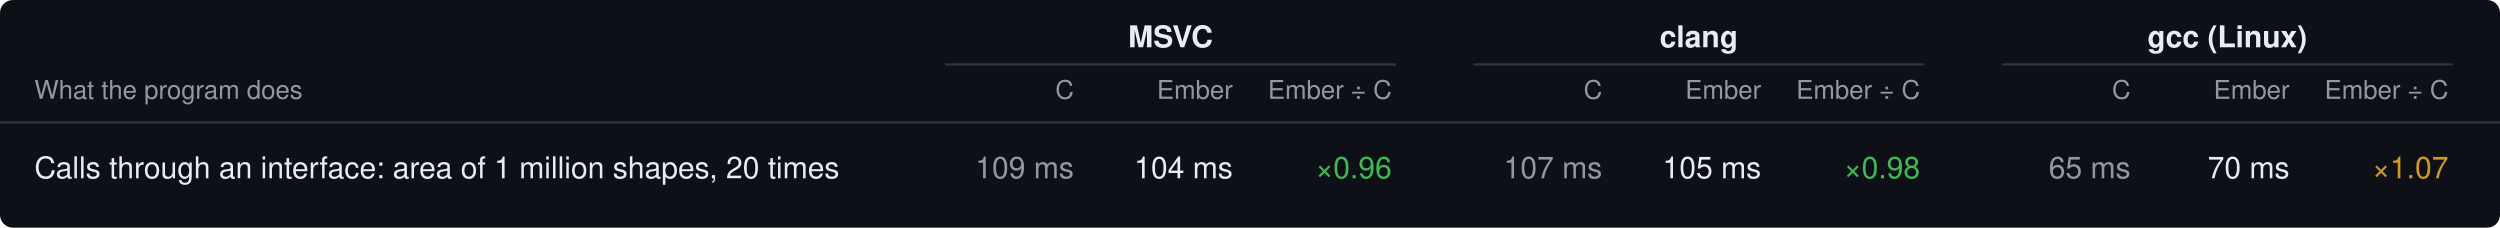
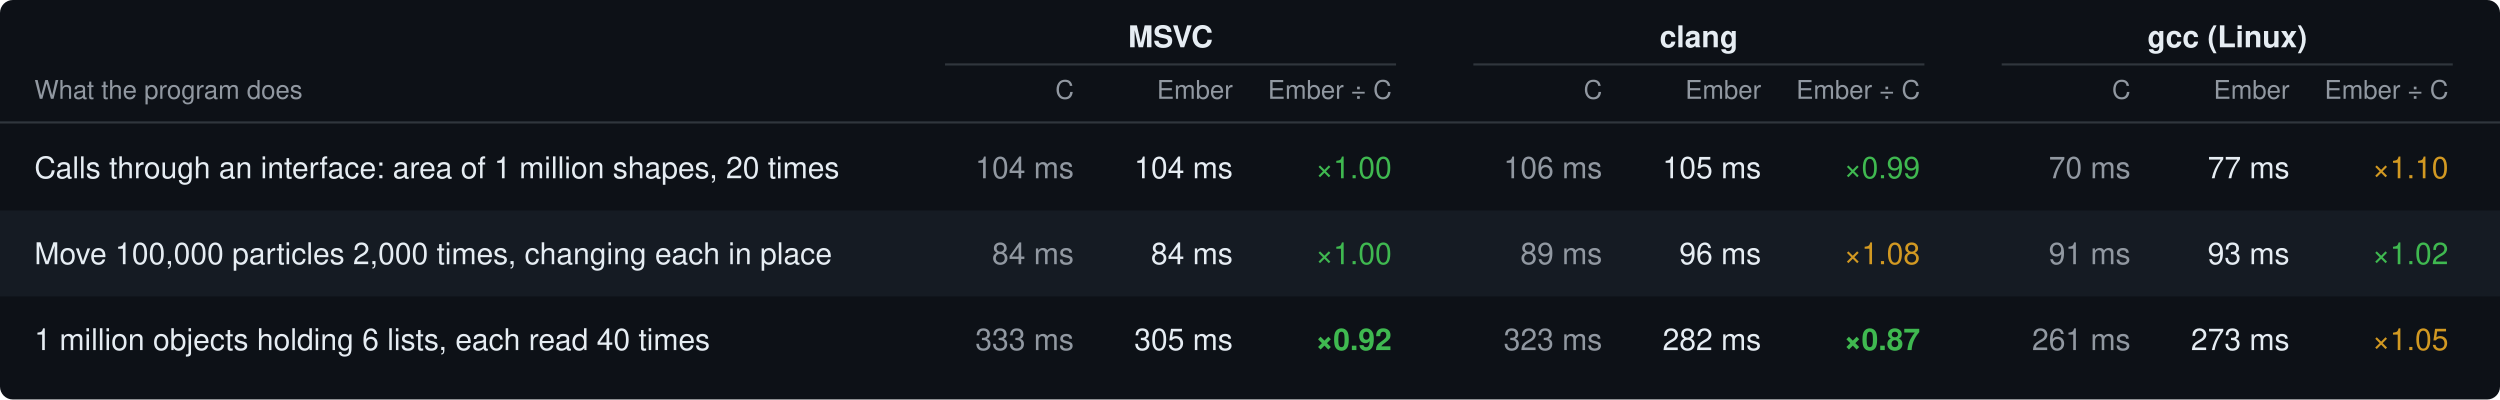
- <svg xmlns="http://www.w3.org/2000/svg" width="1164" height="106" viewBox="0 0 1164 106" font-family="-apple-system, 'Segoe UI', Helvetica, Arial, sans-serif" font-size="14">
-   <rect width="1164" height="106" fill="#0d1117" rx="6" />
+ <svg xmlns="http://www.w3.org/2000/svg" width="1164" height="186" viewBox="0 0 1164 186" font-family="-apple-system, 'Segoe UI', Helvetica, Arial, sans-serif" font-size="14">
+   <rect width="1164" height="186" fill="#0d1117" rx="6" />
  <text x="16" y="46" fill="#9198a1" font-size="12">What the program does</text>
  <text x="545.0" y="22" fill="#e6edf3" font-weight="600" text-anchor="middle">MSVC</text>
  <line x1="440" y1="30" x2="650" y2="30" stroke="#30363d" />
  <text x="500" y="46" fill="#9198a1" font-size="12" text-anchor="end">C</text>
  <text x="574" y="46" fill="#9198a1" font-size="12" text-anchor="end">Ember</text>
  <text x="648" y="46" fill="#9198a1" font-size="12" text-anchor="end">Ember ÷ C</text>
  <text x="791.0" y="22" fill="#e6edf3" font-weight="600" text-anchor="middle">clang</text>
  <line x1="686" y1="30" x2="896" y2="30" stroke="#30363d" />
  <text x="746" y="46" fill="#9198a1" font-size="12" text-anchor="end">C</text>
  <text x="820" y="46" fill="#9198a1" font-size="12" text-anchor="end">Ember</text>
  <text x="894" y="46" fill="#9198a1" font-size="12" text-anchor="end">Ember ÷ C</text>
  <text x="1037.0" y="22" fill="#e6edf3" font-weight="600" text-anchor="middle">gcc (Linux)</text>
  <line x1="932" y1="30" x2="1142" y2="30" stroke="#30363d" />
  <text x="992" y="46" fill="#9198a1" font-size="12" text-anchor="end">C</text>
  <text x="1066" y="46" fill="#9198a1" font-size="12" text-anchor="end">Ember</text>
  <text x="1140" y="46" fill="#9198a1" font-size="12" text-anchor="end">Ember ÷ C</text>
  <line x1="0" y1="57" x2="1164" y2="57" stroke="#30363d" />
  <text x="16" y="83" fill="#e6edf3" xml:space="preserve">Calls through an interface: area of 1 million shapes, 20 times</text>
-   <text x="500" y="83.0" fill="#9198a1" text-anchor="end">109 ms</text>
+   <text x="500" y="83.0" fill="#9198a1" text-anchor="end">104 ms</text>
  <text x="574" y="83.0" fill="#e6edf3" text-anchor="end">104 ms</text>
-   <text x="648" y="83.0" fill="#3fb950" text-anchor="end" font-weight="400">×0.96</text>
-   <text x="746" y="83.0" fill="#9198a1" text-anchor="end">107 ms</text>
+   <text x="648" y="83.0" fill="#3fb950" text-anchor="end" font-weight="400">×1.00</text>
+   <text x="746" y="83.0" fill="#9198a1" text-anchor="end">106 ms</text>
  <text x="820" y="83.0" fill="#e6edf3" text-anchor="end">105 ms</text>
-   <text x="894" y="83.0" fill="#3fb950" text-anchor="end" font-weight="400">×0.98</text>
-   <text x="992" y="83.0" fill="#9198a1" text-anchor="end">65 ms</text>
-   <text x="1066" y="83.0" fill="#e6edf3" text-anchor="end">70 ms</text>
-   <text x="1140" y="83.0" fill="#d29922" text-anchor="end" font-weight="400">×1.07</text>
+   <text x="894" y="83.0" fill="#3fb950" text-anchor="end" font-weight="400">×0.99</text>
+   <text x="992" y="83.0" fill="#9198a1" text-anchor="end">70 ms</text>
+   <text x="1066" y="83.0" fill="#e6edf3" text-anchor="end">77 ms</text>
+   <text x="1140" y="83.0" fill="#d29922" text-anchor="end" font-weight="400">×1.10</text>
+   <rect x="0" y="98" width="1164" height="40" fill="#151b23" />
+   <text x="16" y="123" fill="#e6edf3" xml:space="preserve">Move 100,000 particles 2,000 times, changing each in place</text>
+   <text x="500" y="123.0" fill="#9198a1" text-anchor="end">84 ms</text>
+   <text x="574" y="123.0" fill="#e6edf3" text-anchor="end">84 ms</text>
+   <text x="648" y="123.0" fill="#3fb950" text-anchor="end" font-weight="400">×1.00</text>
+   <text x="746" y="123.0" fill="#9198a1" text-anchor="end">89 ms</text>
+   <text x="820" y="123.0" fill="#e6edf3" text-anchor="end">96 ms</text>
+   <text x="894" y="123.0" fill="#d29922" text-anchor="end" font-weight="400">×1.08</text>
+   <text x="992" y="123.0" fill="#9198a1" text-anchor="end">91 ms</text>
+   <text x="1066" y="123.0" fill="#e6edf3" text-anchor="end">93 ms</text>
+   <text x="1140" y="123.0" fill="#3fb950" text-anchor="end" font-weight="400">×1.02</text>
+   <text x="16" y="163" fill="#e6edf3" xml:space="preserve">1 million objects holding 6 lists, each read 40 times</text>
+   <text x="500" y="163.0" fill="#9198a1" text-anchor="end">333 ms</text>
+   <text x="574" y="163.0" fill="#e6edf3" text-anchor="end">305 ms</text>
+   <text x="648" y="163.0" fill="#3fb950" text-anchor="end" font-weight="700">×0.92</text>
+   <text x="746" y="163.0" fill="#9198a1" text-anchor="end">323 ms</text>
+   <text x="820" y="163.0" fill="#e6edf3" text-anchor="end">282 ms</text>
+   <text x="894" y="163.0" fill="#3fb950" text-anchor="end" font-weight="700">×0.87</text>
+   <text x="992" y="163.0" fill="#9198a1" text-anchor="end">261 ms</text>
+   <text x="1066" y="163.0" fill="#e6edf3" text-anchor="end">273 ms</text>
+   <text x="1140" y="163.0" fill="#d29922" text-anchor="end" font-weight="400">×1.05</text>
</svg>
